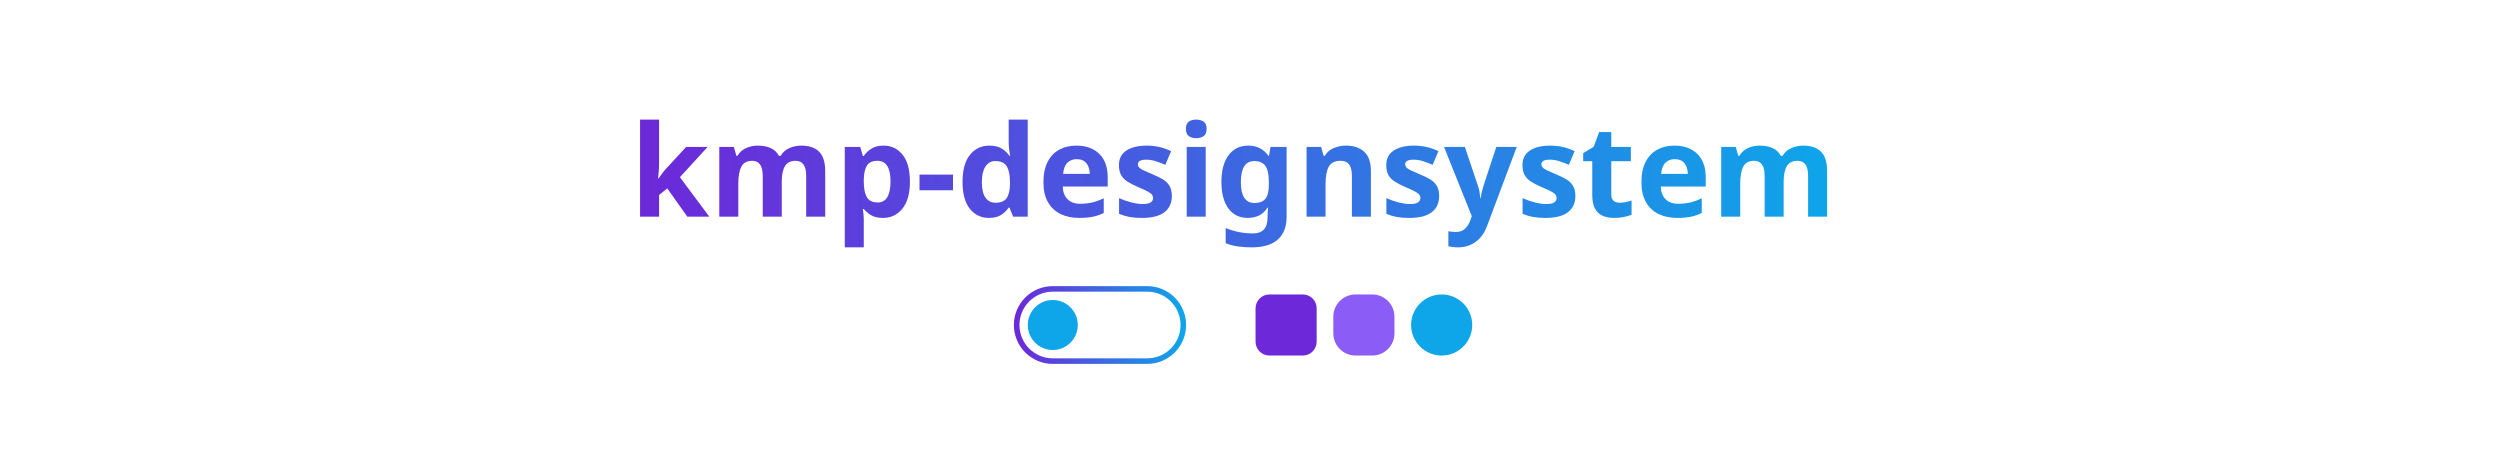
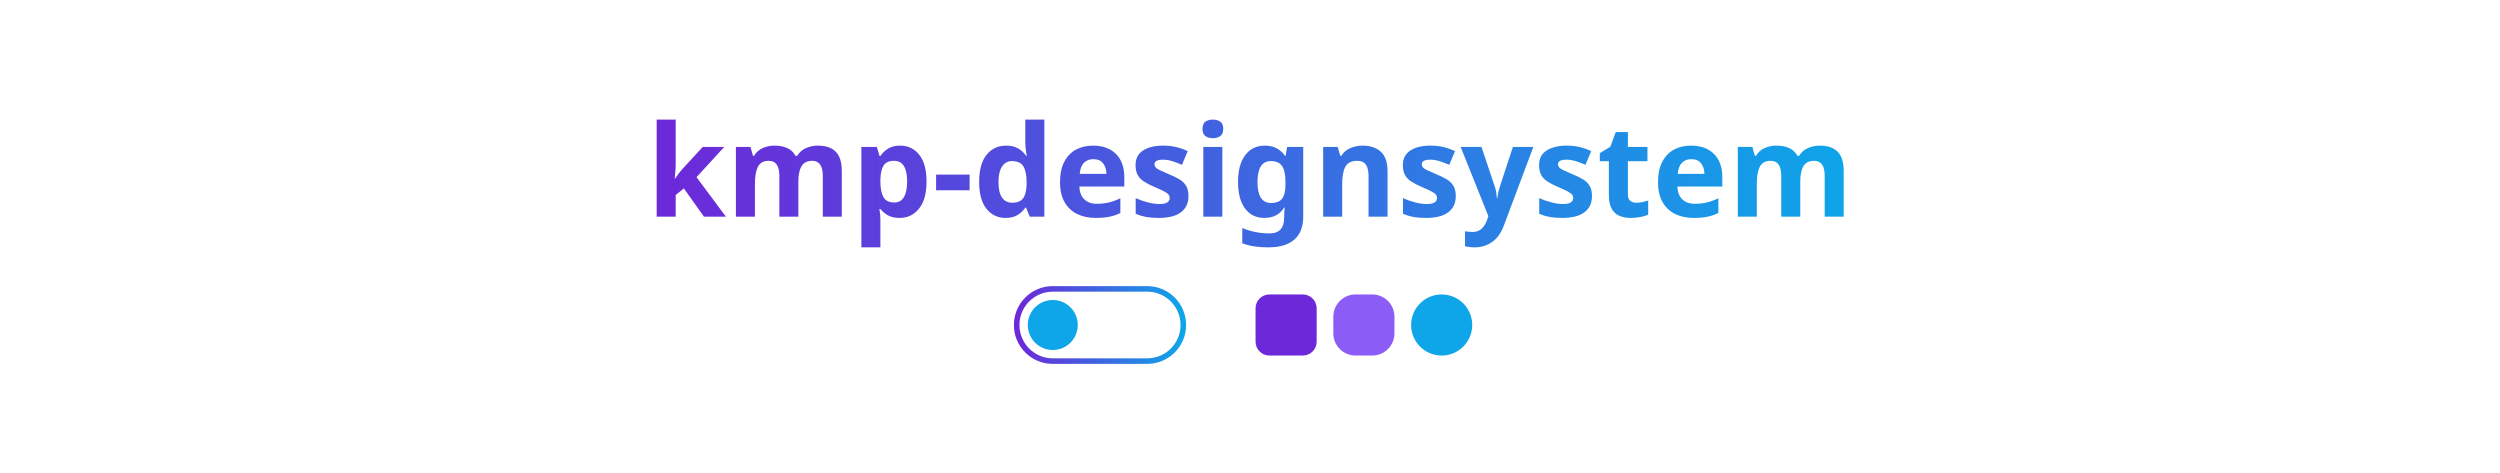
<svg xmlns="http://www.w3.org/2000/svg" width="900" height="170" viewBox="0 0 900 170" role="img" aria-label="kmp-designsystem — brand-agnostic Compose Multiplatform design primitives">
  <defs>
    <linearGradient id="ds-grad" x1="0%" y1="0%" x2="100%" y2="0%">
      <stop offset="0%" stop-color="#6D28D9" />
      <stop offset="100%" stop-color="#0EA5E9" />
    </linearGradient>
  </defs>
-   <text x="450" y="78" text-anchor="middle" font-family="'Segoe UI', system-ui, -apple-system, sans-serif" font-size="46" font-weight="800" fill="url(#ds-grad)">
-     kmp-designsystem
-     <animate attributeName="opacity" values="0;1" dur="0.9s" begin="0s" fill="freeze" />
-   </text>
+   <text x="450" y="78" text-anchor="middle" font-family="'Segoe UI', system-ui, -apple-system, sans-serif" font-size="46" font-weight="800" fill="url(#ds-grad)">kmp-designsystem</text>
  <rect x="366" y="104" width="60" height="26" rx="13" fill="none" stroke="url(#ds-grad)" stroke-width="2" />
  <circle cx="379" cy="117" r="9" fill="#0EA5E9">
    <animate attributeName="cx" values="379;413;379" dur="4s" repeatCount="indefinite" keyTimes="0;0.5;1" calcMode="spline" keySplines="0.4 0 0.2 1;0.4 0 0.2 1" />
    <animate attributeName="fill" values="#0EA5E9;#6D28D9;#0EA5E9" dur="4s" repeatCount="indefinite" />
  </circle>
  <rect x="452" y="106" width="22" height="22" rx="5" fill="#6D28D9">
    <animate attributeName="opacity" values="0.3;1;0.3" dur="4s" begin="0s" repeatCount="indefinite" />
  </rect>
  <rect x="480" y="106" width="22" height="22" rx="8" fill="#8B5CF6">
    <animate attributeName="opacity" values="0.3;1;0.3" dur="4s" begin="0.4s" repeatCount="indefinite" />
  </rect>
  <rect x="508" y="106" width="22" height="22" rx="11" fill="#0EA5E9">
    <animate attributeName="opacity" values="0.3;1;0.3" dur="4s" begin="0.8s" repeatCount="indefinite" />
  </rect>
</svg>
